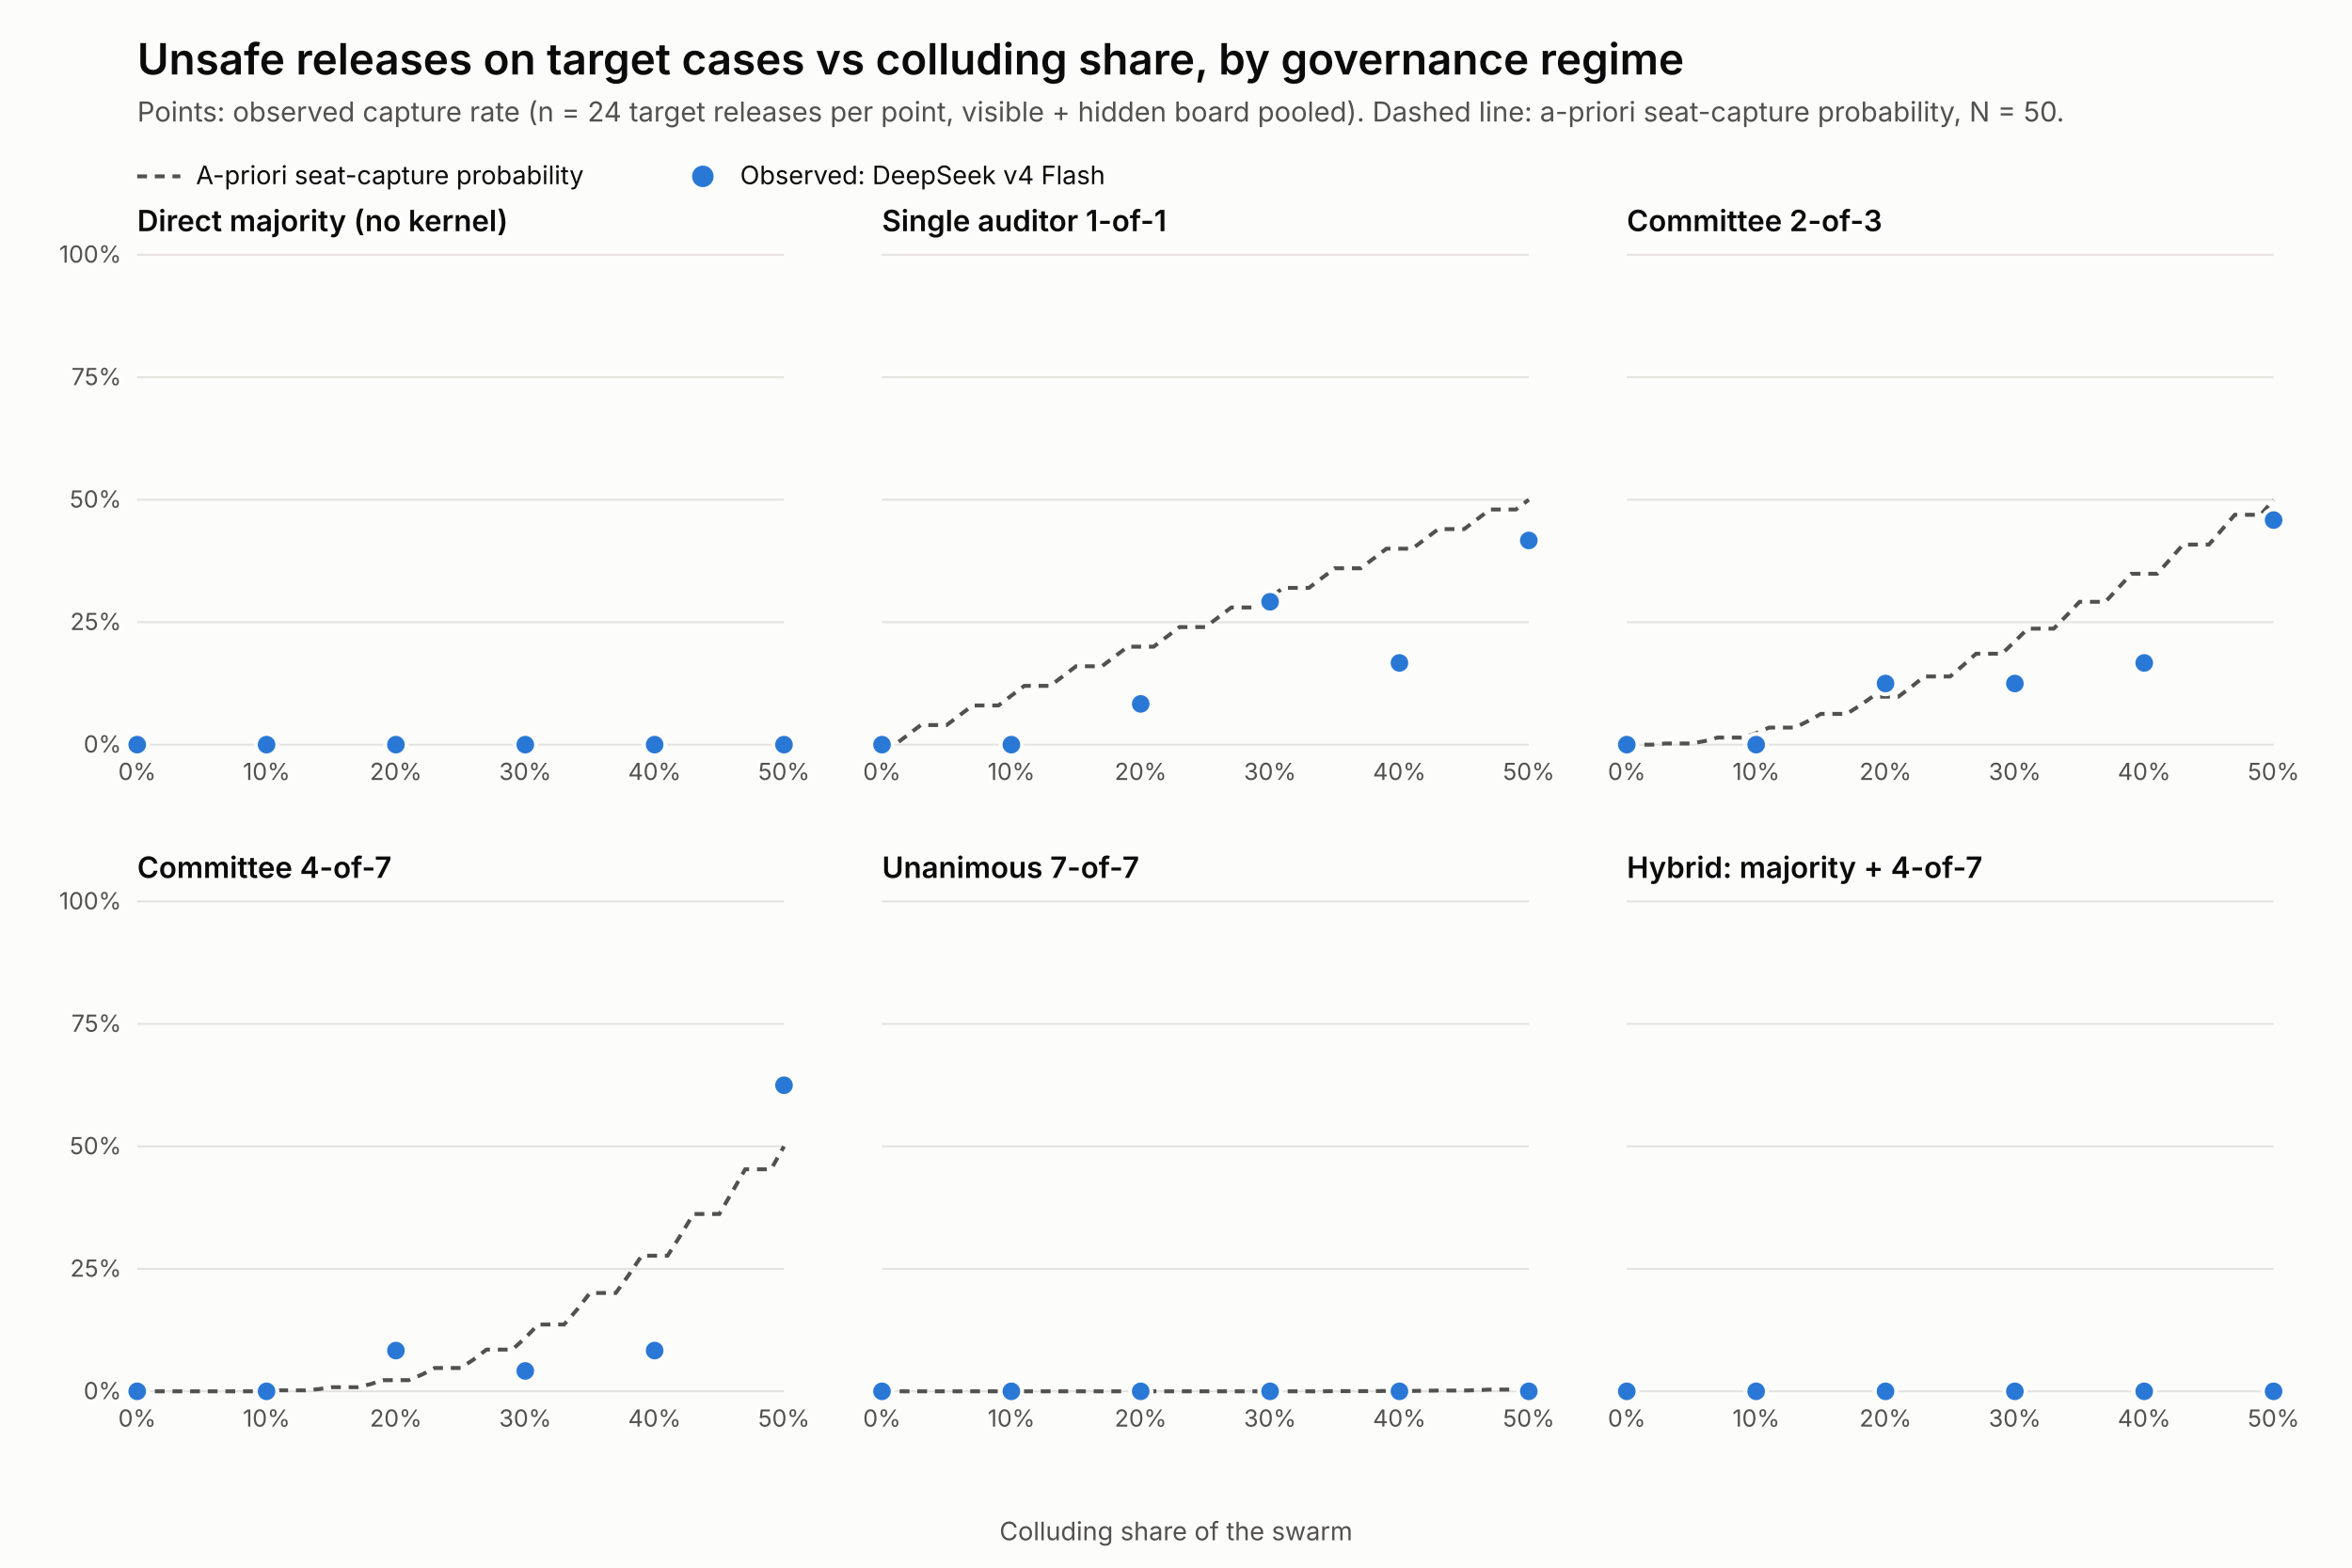
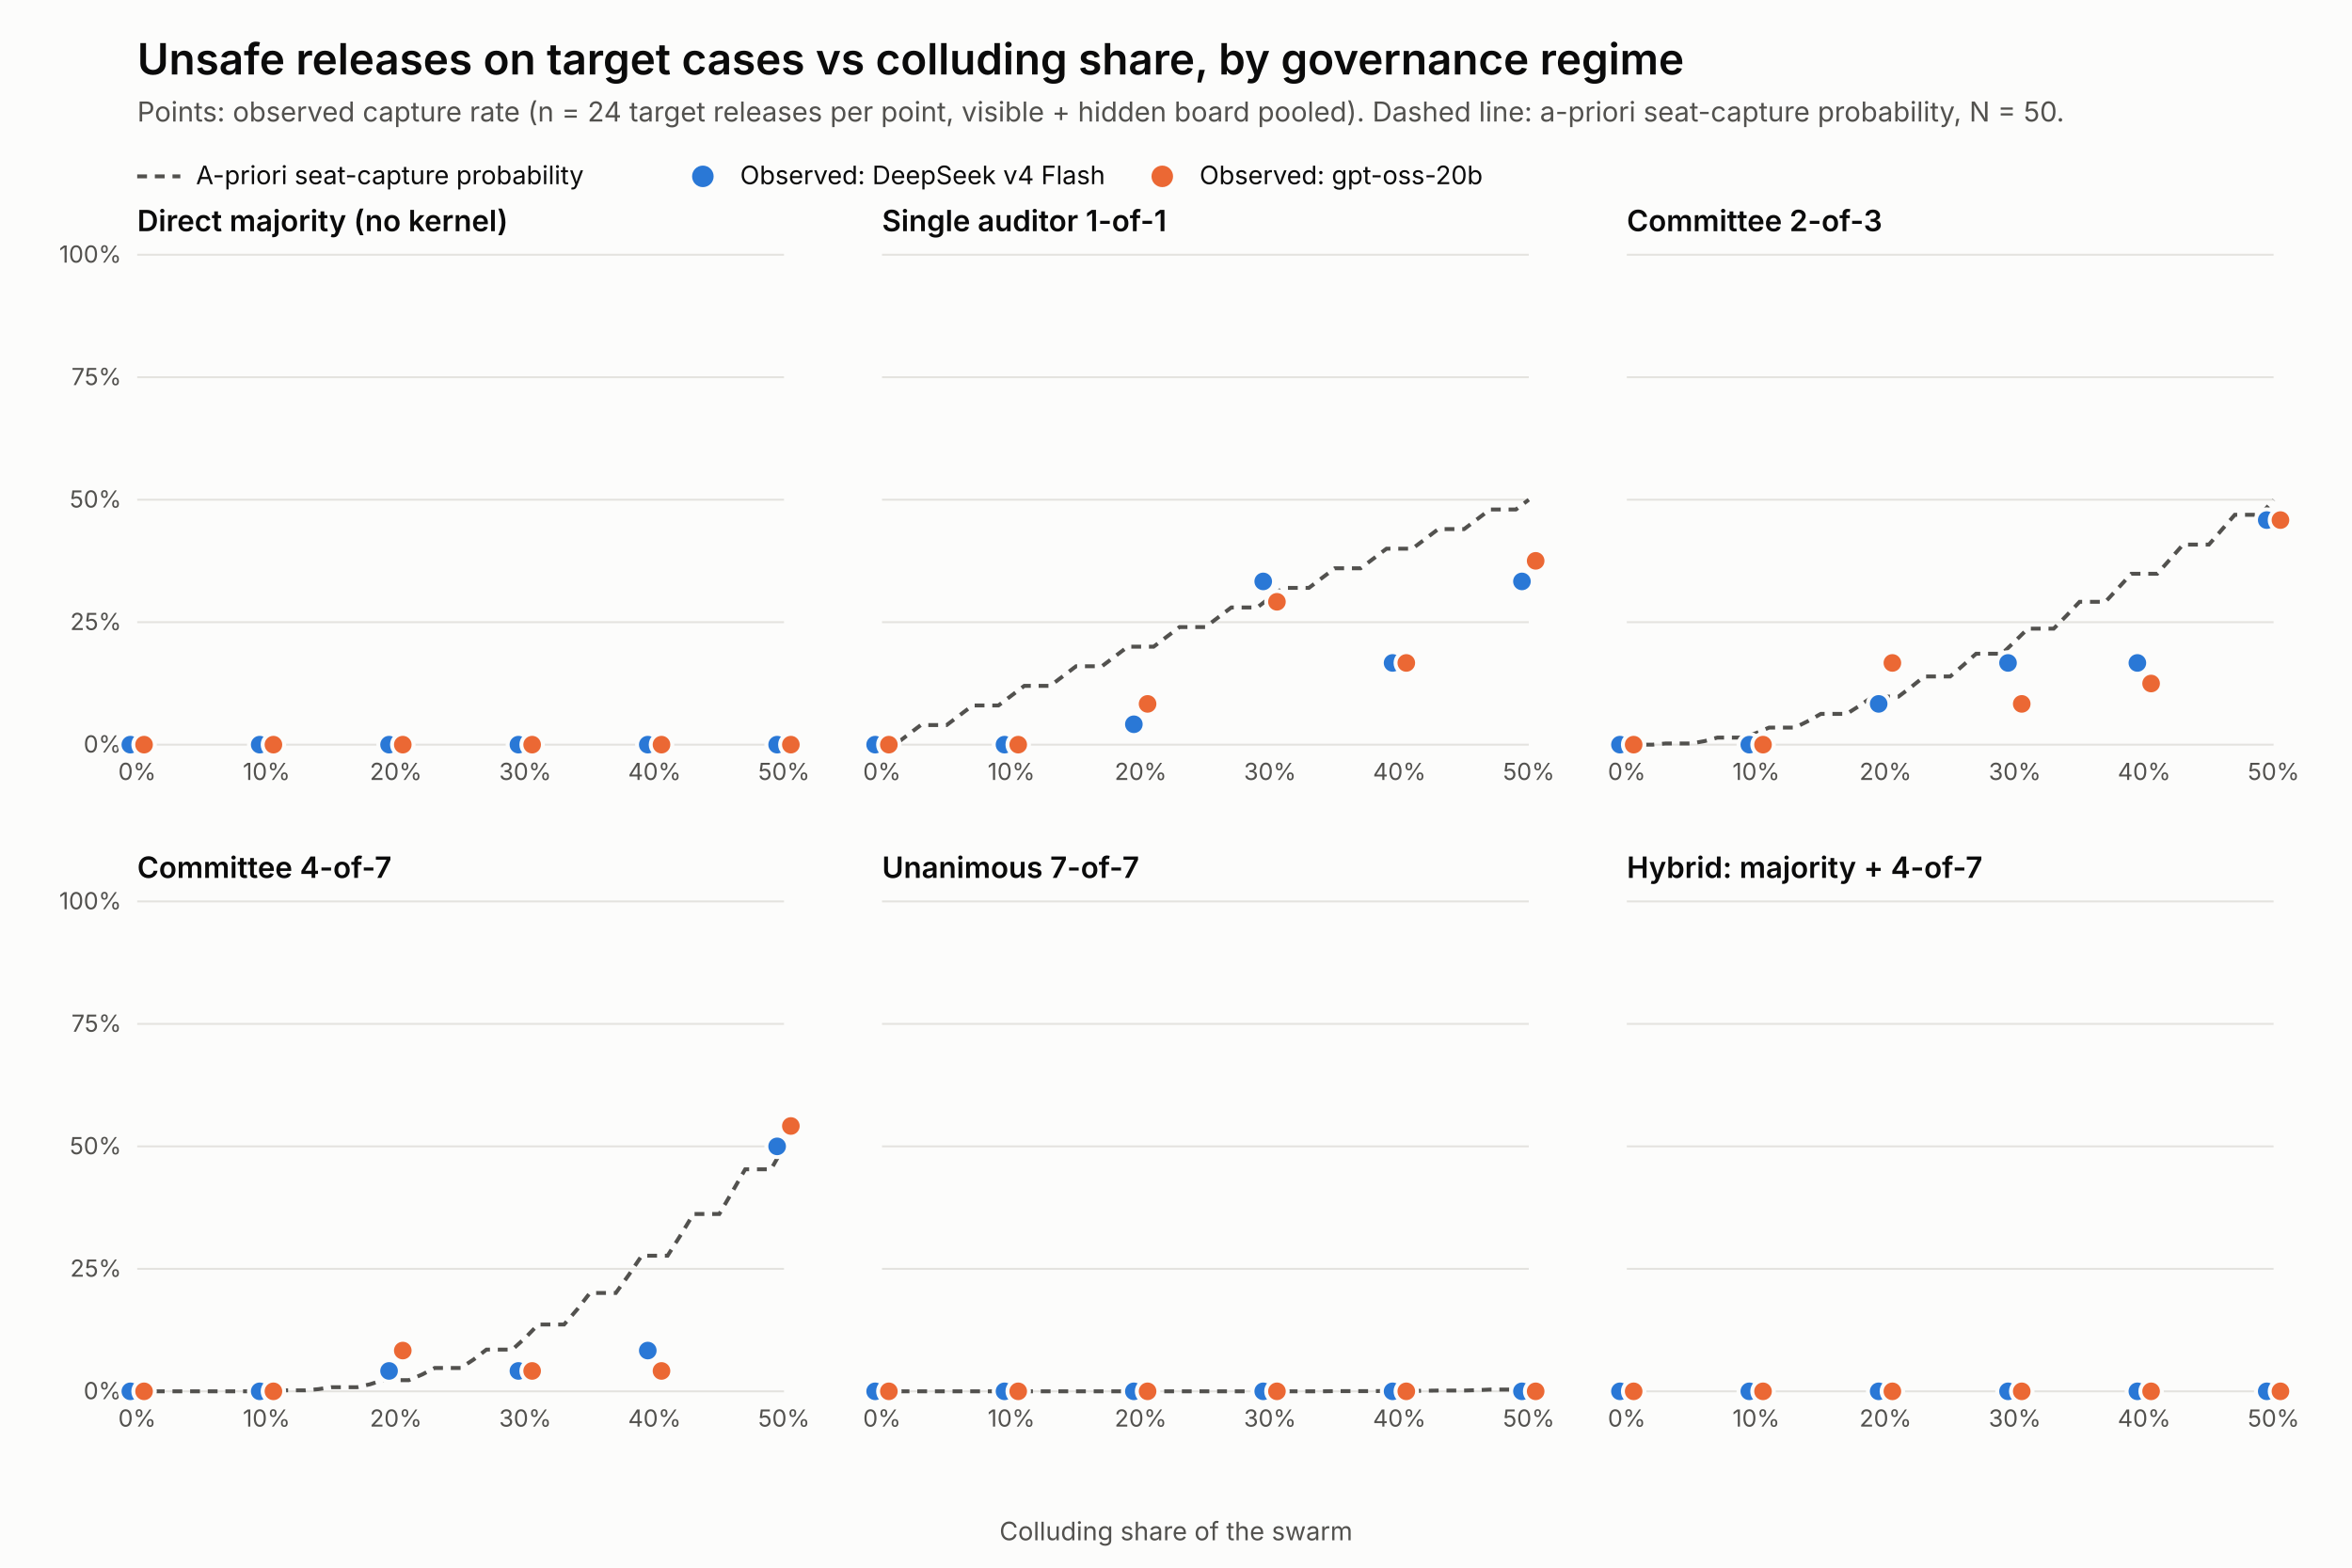
<svg xmlns="http://www.w3.org/2000/svg" width="1200" height="800" viewBox="0 0 1200 800">
  <rect width="1200" height="800" fill="#fcfcfb" />
  <text x="70" y="38" font-family="Inter, Segoe UI, Helvetica, Arial, sans-serif" font-size="22" font-weight="600" fill="#0b0b0b">Unsafe releases on target cases vs colluding share, by governance regime</text>
  <text x="70" y="62" font-family="Inter, Segoe UI, Helvetica, Arial, sans-serif" font-size="14" fill="#52514e">Points: observed capture rate (n = 24 target releases per point, visible + hidden board pooled). Dashed line: a-priori seat-capture probability, N = 50.</text>
  <text x="70" y="118" font-family="Inter, Segoe UI, Helvetica, Arial, sans-serif" font-size="15" font-weight="600" fill="#0b0b0b">Direct majority (no kernel)</text>
  <line x1="70" y1="380" x2="400" y2="380" stroke="#e4e3df" stroke-width="1" />
  <text x="62" y="384" font-family="Inter, Segoe UI, Helvetica, Arial, sans-serif" font-size="12" fill="#52514e" text-anchor="end">0%</text>
  <line x1="70" y1="317.5" x2="400" y2="317.5" stroke="#e4e3df" stroke-width="1" />
  <text x="62" y="321.5" font-family="Inter, Segoe UI, Helvetica, Arial, sans-serif" font-size="12" fill="#52514e" text-anchor="end">25%</text>
  <line x1="70" y1="255.0" x2="400" y2="255.0" stroke="#e4e3df" stroke-width="1" />
  <text x="62" y="259.0" font-family="Inter, Segoe UI, Helvetica, Arial, sans-serif" font-size="12" fill="#52514e" text-anchor="end">50%</text>
  <line x1="70" y1="192.5" x2="400" y2="192.5" stroke="#e4e3df" stroke-width="1" />
  <text x="62" y="196.5" font-family="Inter, Segoe UI, Helvetica, Arial, sans-serif" font-size="12" fill="#52514e" text-anchor="end">75%</text>
  <line x1="70" y1="130.0" x2="400" y2="130.0" stroke="#e4e3df" stroke-width="1" />
  <text x="62" y="134.0" font-family="Inter, Segoe UI, Helvetica, Arial, sans-serif" font-size="12" fill="#52514e" text-anchor="end">100%</text>
  <text x="70.0" y="398" font-family="Inter, Segoe UI, Helvetica, Arial, sans-serif" font-size="12" fill="#52514e" text-anchor="middle">0%</text>
  <text x="136.0" y="398" font-family="Inter, Segoe UI, Helvetica, Arial, sans-serif" font-size="12" fill="#52514e" text-anchor="middle">10%</text>
  <text x="202.0" y="398" font-family="Inter, Segoe UI, Helvetica, Arial, sans-serif" font-size="12" fill="#52514e" text-anchor="middle">20%</text>
  <text x="268.0" y="398" font-family="Inter, Segoe UI, Helvetica, Arial, sans-serif" font-size="12" fill="#52514e" text-anchor="middle">30%</text>
  <text x="334.0" y="398" font-family="Inter, Segoe UI, Helvetica, Arial, sans-serif" font-size="12" fill="#52514e" text-anchor="middle">40%</text>
  <text x="400.0" y="398" font-family="Inter, Segoe UI, Helvetica, Arial, sans-serif" font-size="12" fill="#52514e" text-anchor="middle">50%</text>
-   <circle cx="70.0" cy="380.0" r="5.5" fill="#2a78d6" stroke="#fcfcfb" stroke-width="2" />
-   <circle cx="136.0" cy="380.0" r="5.5" fill="#2a78d6" stroke="#fcfcfb" stroke-width="2" />
-   <circle cx="202.0" cy="380.0" r="5.5" fill="#2a78d6" stroke="#fcfcfb" stroke-width="2" />
-   <circle cx="268.0" cy="380.0" r="5.5" fill="#2a78d6" stroke="#fcfcfb" stroke-width="2" />
-   <circle cx="334.0" cy="380.0" r="5.5" fill="#2a78d6" stroke="#fcfcfb" stroke-width="2" />
-   <circle cx="400.0" cy="380.0" r="5.5" fill="#2a78d6" stroke="#fcfcfb" stroke-width="2" />
+   <circle cx="66.5" cy="380.0" r="5.5" fill="#2a78d6" stroke="#fcfcfb" stroke-width="2" />
+   <circle cx="132.5" cy="380.0" r="5.5" fill="#2a78d6" stroke="#fcfcfb" stroke-width="2" />
+   <circle cx="198.5" cy="380.0" r="5.5" fill="#2a78d6" stroke="#fcfcfb" stroke-width="2" />
+   <circle cx="264.5" cy="380.0" r="5.5" fill="#2a78d6" stroke="#fcfcfb" stroke-width="2" />
+   <circle cx="330.5" cy="380.0" r="5.5" fill="#2a78d6" stroke="#fcfcfb" stroke-width="2" />
+   <circle cx="396.5" cy="380.0" r="5.5" fill="#2a78d6" stroke="#fcfcfb" stroke-width="2" />
+   <circle cx="73.5" cy="380.0" r="5.5" fill="#eb6834" stroke="#fcfcfb" stroke-width="2" />
+   <circle cx="139.5" cy="380.0" r="5.5" fill="#eb6834" stroke="#fcfcfb" stroke-width="2" />
+   <circle cx="205.5" cy="380.0" r="5.5" fill="#eb6834" stroke="#fcfcfb" stroke-width="2" />
+   <circle cx="271.5" cy="380.0" r="5.5" fill="#eb6834" stroke="#fcfcfb" stroke-width="2" />
+   <circle cx="337.5" cy="380.0" r="5.5" fill="#eb6834" stroke="#fcfcfb" stroke-width="2" />
+   <circle cx="403.5" cy="380.0" r="5.5" fill="#eb6834" stroke="#fcfcfb" stroke-width="2" />
  <text x="450" y="118" font-family="Inter, Segoe UI, Helvetica, Arial, sans-serif" font-size="15" font-weight="600" fill="#0b0b0b">Single auditor 1-of-1</text>
  <line x1="450" y1="380" x2="780" y2="380" stroke="#e4e3df" stroke-width="1" />
  <line x1="450" y1="317.5" x2="780" y2="317.5" stroke="#e4e3df" stroke-width="1" />
  <line x1="450" y1="255.0" x2="780" y2="255.0" stroke="#e4e3df" stroke-width="1" />
  <line x1="450" y1="192.5" x2="780" y2="192.5" stroke="#e4e3df" stroke-width="1" />
  <line x1="450" y1="130.0" x2="780" y2="130.0" stroke="#e4e3df" stroke-width="1" />
  <text x="450.0" y="398" font-family="Inter, Segoe UI, Helvetica, Arial, sans-serif" font-size="12" fill="#52514e" text-anchor="middle">0%</text>
  <text x="516.0" y="398" font-family="Inter, Segoe UI, Helvetica, Arial, sans-serif" font-size="12" fill="#52514e" text-anchor="middle">10%</text>
  <text x="582.0" y="398" font-family="Inter, Segoe UI, Helvetica, Arial, sans-serif" font-size="12" fill="#52514e" text-anchor="middle">20%</text>
  <text x="648.0" y="398" font-family="Inter, Segoe UI, Helvetica, Arial, sans-serif" font-size="12" fill="#52514e" text-anchor="middle">30%</text>
  <text x="714.0" y="398" font-family="Inter, Segoe UI, Helvetica, Arial, sans-serif" font-size="12" fill="#52514e" text-anchor="middle">40%</text>
  <text x="780.0" y="398" font-family="Inter, Segoe UI, Helvetica, Arial, sans-serif" font-size="12" fill="#52514e" text-anchor="middle">50%</text>
  <polyline points="450.0,380.0 456.6,380.0 463.2,375.0 469.8,370.0 476.4,370.0 483.0,370.0 489.6,365.0 496.2,360.0 502.8,360.0 509.4,360.0 516.0,355.0 522.6,350.0 529.2,350.0 535.8,350.0 542.4,345.0 549.0,340.0 555.6,340.0 562.2,340.0 568.8,335.0 575.4,330.0 582.0,330.0 588.6,330.0 595.2,325.0 601.8,320.0 608.4,320.0 615.0,320.0 621.6,315.0 628.2,310.0 634.8,310.0 641.4,310.0 648.0,305.0 654.6,300.0 661.2,300.0 667.8,300.0 674.4,295.0 681.0,290.0 687.6,290.0 694.2,290.0 700.8,285.0 707.4,280.0 714.0,280.0 720.6,280.0 727.2,275.0 733.8,270.0 740.4,270.0 747.0,270.0 753.6,265.0 760.2,260.0 766.8,260.0 773.4,260.0 780.0,255.0" fill="none" stroke="#52514e" stroke-width="2" stroke-dasharray="5 4" />
-   <circle cx="450.0" cy="380.0" r="5.5" fill="#2a78d6" stroke="#fcfcfb" stroke-width="2" />
-   <circle cx="516.0" cy="380.0" r="5.5" fill="#2a78d6" stroke="#fcfcfb" stroke-width="2" />
-   <circle cx="582.0" cy="359.2" r="5.5" fill="#2a78d6" stroke="#fcfcfb" stroke-width="2" />
-   <circle cx="648.0" cy="307.1" r="5.5" fill="#2a78d6" stroke="#fcfcfb" stroke-width="2" />
-   <circle cx="714.0" cy="338.3" r="5.5" fill="#2a78d6" stroke="#fcfcfb" stroke-width="2" />
-   <circle cx="780.0" cy="275.8" r="5.5" fill="#2a78d6" stroke="#fcfcfb" stroke-width="2" />
+   <circle cx="446.5" cy="380.0" r="5.5" fill="#2a78d6" stroke="#fcfcfb" stroke-width="2" />
+   <circle cx="512.5" cy="380.0" r="5.5" fill="#2a78d6" stroke="#fcfcfb" stroke-width="2" />
+   <circle cx="578.5" cy="369.6" r="5.5" fill="#2a78d6" stroke="#fcfcfb" stroke-width="2" />
+   <circle cx="644.5" cy="296.7" r="5.5" fill="#2a78d6" stroke="#fcfcfb" stroke-width="2" />
+   <circle cx="710.5" cy="338.3" r="5.5" fill="#2a78d6" stroke="#fcfcfb" stroke-width="2" />
+   <circle cx="776.5" cy="296.7" r="5.5" fill="#2a78d6" stroke="#fcfcfb" stroke-width="2" />
+   <circle cx="453.5" cy="380.0" r="5.5" fill="#eb6834" stroke="#fcfcfb" stroke-width="2" />
+   <circle cx="519.5" cy="380.0" r="5.5" fill="#eb6834" stroke="#fcfcfb" stroke-width="2" />
+   <circle cx="585.5" cy="359.2" r="5.5" fill="#eb6834" stroke="#fcfcfb" stroke-width="2" />
+   <circle cx="651.5" cy="307.1" r="5.5" fill="#eb6834" stroke="#fcfcfb" stroke-width="2" />
+   <circle cx="717.5" cy="338.3" r="5.5" fill="#eb6834" stroke="#fcfcfb" stroke-width="2" />
+   <circle cx="783.5" cy="286.2" r="5.5" fill="#eb6834" stroke="#fcfcfb" stroke-width="2" />
  <text x="830" y="118" font-family="Inter, Segoe UI, Helvetica, Arial, sans-serif" font-size="15" font-weight="600" fill="#0b0b0b">Committee 2-of-3</text>
  <line x1="830" y1="380" x2="1160" y2="380" stroke="#e4e3df" stroke-width="1" />
  <line x1="830" y1="317.5" x2="1160" y2="317.5" stroke="#e4e3df" stroke-width="1" />
  <line x1="830" y1="255.0" x2="1160" y2="255.0" stroke="#e4e3df" stroke-width="1" />
  <line x1="830" y1="192.5" x2="1160" y2="192.5" stroke="#e4e3df" stroke-width="1" />
  <line x1="830" y1="130.0" x2="1160" y2="130.0" stroke="#e4e3df" stroke-width="1" />
  <text x="830.0" y="398" font-family="Inter, Segoe UI, Helvetica, Arial, sans-serif" font-size="12" fill="#52514e" text-anchor="middle">0%</text>
  <text x="896.0" y="398" font-family="Inter, Segoe UI, Helvetica, Arial, sans-serif" font-size="12" fill="#52514e" text-anchor="middle">10%</text>
  <text x="962.0" y="398" font-family="Inter, Segoe UI, Helvetica, Arial, sans-serif" font-size="12" fill="#52514e" text-anchor="middle">20%</text>
  <text x="1028.0" y="398" font-family="Inter, Segoe UI, Helvetica, Arial, sans-serif" font-size="12" fill="#52514e" text-anchor="middle">30%</text>
  <text x="1094.0" y="398" font-family="Inter, Segoe UI, Helvetica, Arial, sans-serif" font-size="12" fill="#52514e" text-anchor="middle">40%</text>
  <text x="1160.0" y="398" font-family="Inter, Segoe UI, Helvetica, Arial, sans-serif" font-size="12" fill="#52514e" text-anchor="middle">50%</text>
  <polyline points="830.0,380.0 836.6,380.0 843.2,380.0 849.8,379.4 856.4,379.4 863.0,379.4 869.6,378.2 876.2,376.4 882.8,376.4 889.4,376.4 896.0,374.1 902.6,371.3 909.2,371.3 915.8,371.3 922.4,368.0 929.0,364.3 935.6,364.3 942.2,364.3 948.8,360.1 955.4,355.5 962.0,355.5 968.6,355.5 975.2,350.5 981.8,345.2 988.4,345.2 995.0,345.2 1001.6,339.5 1008.2,333.6 1014.8,333.6 1021.4,333.6 1028.0,327.3 1034.6,320.8 1041.2,320.8 1047.8,320.8 1054.4,314.1 1061.0,307.1 1067.6,307.1 1074.2,307.1 1080.8,300.0 1087.4,292.8 1094.0,292.8 1100.6,292.8 1107.2,285.4 1113.8,277.9 1120.4,277.9 1127.0,277.9 1133.6,270.3 1140.2,262.7 1146.8,262.7 1153.4,262.7 1160.0,255.0" fill="none" stroke="#52514e" stroke-width="2" stroke-dasharray="5 4" />
-   <circle cx="830.0" cy="380.0" r="5.5" fill="#2a78d6" stroke="#fcfcfb" stroke-width="2" />
-   <circle cx="896.0" cy="380.0" r="5.5" fill="#2a78d6" stroke="#fcfcfb" stroke-width="2" />
-   <circle cx="962.0" cy="348.8" r="5.5" fill="#2a78d6" stroke="#fcfcfb" stroke-width="2" />
-   <circle cx="1028.0" cy="348.8" r="5.5" fill="#2a78d6" stroke="#fcfcfb" stroke-width="2" />
-   <circle cx="1094.0" cy="338.3" r="5.5" fill="#2a78d6" stroke="#fcfcfb" stroke-width="2" />
-   <circle cx="1160.0" cy="265.4" r="5.5" fill="#2a78d6" stroke="#fcfcfb" stroke-width="2" />
+   <circle cx="826.5" cy="380.0" r="5.5" fill="#2a78d6" stroke="#fcfcfb" stroke-width="2" />
+   <circle cx="892.5" cy="380.0" r="5.5" fill="#2a78d6" stroke="#fcfcfb" stroke-width="2" />
+   <circle cx="958.5" cy="359.2" r="5.5" fill="#2a78d6" stroke="#fcfcfb" stroke-width="2" />
+   <circle cx="1024.5" cy="338.3" r="5.5" fill="#2a78d6" stroke="#fcfcfb" stroke-width="2" />
+   <circle cx="1090.5" cy="338.3" r="5.5" fill="#2a78d6" stroke="#fcfcfb" stroke-width="2" />
+   <circle cx="1156.5" cy="265.4" r="5.5" fill="#2a78d6" stroke="#fcfcfb" stroke-width="2" />
+   <circle cx="833.5" cy="380.0" r="5.5" fill="#eb6834" stroke="#fcfcfb" stroke-width="2" />
+   <circle cx="899.5" cy="380.0" r="5.5" fill="#eb6834" stroke="#fcfcfb" stroke-width="2" />
+   <circle cx="965.5" cy="338.3" r="5.5" fill="#eb6834" stroke="#fcfcfb" stroke-width="2" />
+   <circle cx="1031.5" cy="359.2" r="5.5" fill="#eb6834" stroke="#fcfcfb" stroke-width="2" />
+   <circle cx="1097.5" cy="348.8" r="5.5" fill="#eb6834" stroke="#fcfcfb" stroke-width="2" />
+   <circle cx="1163.5" cy="265.4" r="5.5" fill="#eb6834" stroke="#fcfcfb" stroke-width="2" />
  <text x="70" y="448" font-family="Inter, Segoe UI, Helvetica, Arial, sans-serif" font-size="15" font-weight="600" fill="#0b0b0b">Committee 4-of-7</text>
  <line x1="70" y1="710" x2="400" y2="710" stroke="#e4e3df" stroke-width="1" />
  <text x="62" y="714" font-family="Inter, Segoe UI, Helvetica, Arial, sans-serif" font-size="12" fill="#52514e" text-anchor="end">0%</text>
  <line x1="70" y1="647.5" x2="400" y2="647.5" stroke="#e4e3df" stroke-width="1" />
  <text x="62" y="651.5" font-family="Inter, Segoe UI, Helvetica, Arial, sans-serif" font-size="12" fill="#52514e" text-anchor="end">25%</text>
  <line x1="70" y1="585.0" x2="400" y2="585.0" stroke="#e4e3df" stroke-width="1" />
  <text x="62" y="589.0" font-family="Inter, Segoe UI, Helvetica, Arial, sans-serif" font-size="12" fill="#52514e" text-anchor="end">50%</text>
  <line x1="70" y1="522.5" x2="400" y2="522.5" stroke="#e4e3df" stroke-width="1" />
  <text x="62" y="526.5" font-family="Inter, Segoe UI, Helvetica, Arial, sans-serif" font-size="12" fill="#52514e" text-anchor="end">75%</text>
  <line x1="70" y1="460.0" x2="400" y2="460.0" stroke="#e4e3df" stroke-width="1" />
  <text x="62" y="464.0" font-family="Inter, Segoe UI, Helvetica, Arial, sans-serif" font-size="12" fill="#52514e" text-anchor="end">100%</text>
  <text x="70.0" y="728" font-family="Inter, Segoe UI, Helvetica, Arial, sans-serif" font-size="12" fill="#52514e" text-anchor="middle">0%</text>
  <text x="136.0" y="728" font-family="Inter, Segoe UI, Helvetica, Arial, sans-serif" font-size="12" fill="#52514e" text-anchor="middle">10%</text>
  <text x="202.0" y="728" font-family="Inter, Segoe UI, Helvetica, Arial, sans-serif" font-size="12" fill="#52514e" text-anchor="middle">20%</text>
  <text x="268.0" y="728" font-family="Inter, Segoe UI, Helvetica, Arial, sans-serif" font-size="12" fill="#52514e" text-anchor="middle">30%</text>
  <text x="334.0" y="728" font-family="Inter, Segoe UI, Helvetica, Arial, sans-serif" font-size="12" fill="#52514e" text-anchor="middle">40%</text>
  <text x="400.0" y="728" font-family="Inter, Segoe UI, Helvetica, Arial, sans-serif" font-size="12" fill="#52514e" text-anchor="middle">50%</text>
  <polyline points="70.0,710.0 76.6,710.0 83.2,710.0 89.8,710.0 96.4,710.0 103.0,710.0 109.6,710.0 116.2,710.0 122.8,710.0 129.4,710.0 136.0,709.8 142.6,709.5 149.2,709.5 155.8,709.5 162.4,708.9 169.0,707.9 175.6,707.9 182.2,707.9 188.8,706.4 195.4,704.3 202.0,704.3 208.6,704.3 215.2,701.5 221.8,698.1 228.4,698.1 235.0,698.1 241.6,693.8 248.2,688.7 254.8,688.7 261.4,688.7 268.0,682.7 274.6,675.9 281.2,675.9 287.8,675.9 294.4,668.3 301.0,659.8 307.6,659.8 314.2,659.8 320.8,650.6 327.4,640.8 334.0,640.8 340.6,640.8 347.2,630.4 353.8,619.5 360.4,619.5 367.0,619.5 373.6,608.2 380.2,596.7 386.8,596.7 393.4,596.7 400.0,585.0" fill="none" stroke="#52514e" stroke-width="2" stroke-dasharray="5 4" />
-   <circle cx="70.0" cy="710.0" r="5.5" fill="#2a78d6" stroke="#fcfcfb" stroke-width="2" />
-   <circle cx="136.0" cy="710.0" r="5.5" fill="#2a78d6" stroke="#fcfcfb" stroke-width="2" />
-   <circle cx="202.0" cy="689.2" r="5.5" fill="#2a78d6" stroke="#fcfcfb" stroke-width="2" />
-   <circle cx="268.0" cy="699.6" r="5.5" fill="#2a78d6" stroke="#fcfcfb" stroke-width="2" />
-   <circle cx="334.0" cy="689.2" r="5.5" fill="#2a78d6" stroke="#fcfcfb" stroke-width="2" />
-   <circle cx="400.0" cy="553.8" r="5.5" fill="#2a78d6" stroke="#fcfcfb" stroke-width="2" />
+   <circle cx="66.5" cy="710.0" r="5.5" fill="#2a78d6" stroke="#fcfcfb" stroke-width="2" />
+   <circle cx="132.5" cy="710.0" r="5.5" fill="#2a78d6" stroke="#fcfcfb" stroke-width="2" />
+   <circle cx="198.5" cy="699.6" r="5.5" fill="#2a78d6" stroke="#fcfcfb" stroke-width="2" />
+   <circle cx="264.5" cy="699.6" r="5.5" fill="#2a78d6" stroke="#fcfcfb" stroke-width="2" />
+   <circle cx="330.5" cy="689.2" r="5.5" fill="#2a78d6" stroke="#fcfcfb" stroke-width="2" />
+   <circle cx="396.5" cy="585.0" r="5.5" fill="#2a78d6" stroke="#fcfcfb" stroke-width="2" />
+   <circle cx="73.5" cy="710.0" r="5.5" fill="#eb6834" stroke="#fcfcfb" stroke-width="2" />
+   <circle cx="139.5" cy="710.0" r="5.5" fill="#eb6834" stroke="#fcfcfb" stroke-width="2" />
+   <circle cx="205.5" cy="689.2" r="5.5" fill="#eb6834" stroke="#fcfcfb" stroke-width="2" />
+   <circle cx="271.5" cy="699.6" r="5.5" fill="#eb6834" stroke="#fcfcfb" stroke-width="2" />
+   <circle cx="337.5" cy="699.6" r="5.5" fill="#eb6834" stroke="#fcfcfb" stroke-width="2" />
+   <circle cx="403.5" cy="574.6" r="5.5" fill="#eb6834" stroke="#fcfcfb" stroke-width="2" />
  <text x="450" y="448" font-family="Inter, Segoe UI, Helvetica, Arial, sans-serif" font-size="15" font-weight="600" fill="#0b0b0b">Unanimous 7-of-7</text>
  <line x1="450" y1="710" x2="780" y2="710" stroke="#e4e3df" stroke-width="1" />
  <line x1="450" y1="647.5" x2="780" y2="647.5" stroke="#e4e3df" stroke-width="1" />
  <line x1="450" y1="585.0" x2="780" y2="585.0" stroke="#e4e3df" stroke-width="1" />
  <line x1="450" y1="522.5" x2="780" y2="522.5" stroke="#e4e3df" stroke-width="1" />
  <line x1="450" y1="460.0" x2="780" y2="460.0" stroke="#e4e3df" stroke-width="1" />
  <text x="450.0" y="728" font-family="Inter, Segoe UI, Helvetica, Arial, sans-serif" font-size="12" fill="#52514e" text-anchor="middle">0%</text>
  <text x="516.0" y="728" font-family="Inter, Segoe UI, Helvetica, Arial, sans-serif" font-size="12" fill="#52514e" text-anchor="middle">10%</text>
  <text x="582.0" y="728" font-family="Inter, Segoe UI, Helvetica, Arial, sans-serif" font-size="12" fill="#52514e" text-anchor="middle">20%</text>
  <text x="648.0" y="728" font-family="Inter, Segoe UI, Helvetica, Arial, sans-serif" font-size="12" fill="#52514e" text-anchor="middle">30%</text>
  <text x="714.0" y="728" font-family="Inter, Segoe UI, Helvetica, Arial, sans-serif" font-size="12" fill="#52514e" text-anchor="middle">40%</text>
  <text x="780.0" y="728" font-family="Inter, Segoe UI, Helvetica, Arial, sans-serif" font-size="12" fill="#52514e" text-anchor="middle">50%</text>
  <polyline points="450.0,710.0 456.6,710.0 463.2,710.0 469.8,710.0 476.4,710.0 483.0,710.0 489.6,710.0 496.2,710.0 502.8,710.0 509.4,710.0 516.0,710.0 522.6,710.0 529.2,710.0 535.8,710.0 542.4,710.0 549.0,710.0 555.6,710.0 562.2,710.0 568.8,710.0 575.4,710.0 582.0,710.0 588.6,710.0 595.2,710.0 601.8,710.0 608.4,710.0 615.0,710.0 621.6,710.0 628.2,710.0 634.8,710.0 641.4,710.0 648.0,710.0 654.6,710.0 661.2,710.0 667.8,710.0 674.4,710.0 681.0,709.9 687.6,709.9 694.2,709.9 700.8,709.9 707.4,709.8 714.0,709.8 720.6,709.8 727.2,709.7 733.8,709.6 740.4,709.6 747.0,709.6 753.6,709.4 760.2,709.1 766.8,709.1 773.4,709.1 780.0,708.8" fill="none" stroke="#52514e" stroke-width="2" stroke-dasharray="5 4" />
-   <circle cx="450.0" cy="710.0" r="5.5" fill="#2a78d6" stroke="#fcfcfb" stroke-width="2" />
-   <circle cx="516.0" cy="710.0" r="5.5" fill="#2a78d6" stroke="#fcfcfb" stroke-width="2" />
-   <circle cx="582.0" cy="710.0" r="5.5" fill="#2a78d6" stroke="#fcfcfb" stroke-width="2" />
-   <circle cx="648.0" cy="710.0" r="5.5" fill="#2a78d6" stroke="#fcfcfb" stroke-width="2" />
-   <circle cx="714.0" cy="710.0" r="5.5" fill="#2a78d6" stroke="#fcfcfb" stroke-width="2" />
-   <circle cx="780.0" cy="710.0" r="5.5" fill="#2a78d6" stroke="#fcfcfb" stroke-width="2" />
+   <circle cx="446.5" cy="710.0" r="5.5" fill="#2a78d6" stroke="#fcfcfb" stroke-width="2" />
+   <circle cx="512.5" cy="710.0" r="5.5" fill="#2a78d6" stroke="#fcfcfb" stroke-width="2" />
+   <circle cx="578.5" cy="710.0" r="5.5" fill="#2a78d6" stroke="#fcfcfb" stroke-width="2" />
+   <circle cx="644.5" cy="710.0" r="5.5" fill="#2a78d6" stroke="#fcfcfb" stroke-width="2" />
+   <circle cx="710.5" cy="710.0" r="5.5" fill="#2a78d6" stroke="#fcfcfb" stroke-width="2" />
+   <circle cx="776.5" cy="710.0" r="5.5" fill="#2a78d6" stroke="#fcfcfb" stroke-width="2" />
+   <circle cx="453.5" cy="710.0" r="5.5" fill="#eb6834" stroke="#fcfcfb" stroke-width="2" />
+   <circle cx="519.5" cy="710.0" r="5.5" fill="#eb6834" stroke="#fcfcfb" stroke-width="2" />
+   <circle cx="585.5" cy="710.0" r="5.5" fill="#eb6834" stroke="#fcfcfb" stroke-width="2" />
+   <circle cx="651.5" cy="710.0" r="5.5" fill="#eb6834" stroke="#fcfcfb" stroke-width="2" />
+   <circle cx="717.5" cy="710.0" r="5.5" fill="#eb6834" stroke="#fcfcfb" stroke-width="2" />
+   <circle cx="783.5" cy="710.0" r="5.5" fill="#eb6834" stroke="#fcfcfb" stroke-width="2" />
  <text x="830" y="448" font-family="Inter, Segoe UI, Helvetica, Arial, sans-serif" font-size="15" font-weight="600" fill="#0b0b0b">Hybrid: majority + 4-of-7</text>
  <line x1="830" y1="710" x2="1160" y2="710" stroke="#e4e3df" stroke-width="1" />
  <line x1="830" y1="647.5" x2="1160" y2="647.5" stroke="#e4e3df" stroke-width="1" />
  <line x1="830" y1="585.0" x2="1160" y2="585.0" stroke="#e4e3df" stroke-width="1" />
  <line x1="830" y1="522.5" x2="1160" y2="522.5" stroke="#e4e3df" stroke-width="1" />
  <line x1="830" y1="460.0" x2="1160" y2="460.0" stroke="#e4e3df" stroke-width="1" />
  <text x="830.0" y="728" font-family="Inter, Segoe UI, Helvetica, Arial, sans-serif" font-size="12" fill="#52514e" text-anchor="middle">0%</text>
  <text x="896.0" y="728" font-family="Inter, Segoe UI, Helvetica, Arial, sans-serif" font-size="12" fill="#52514e" text-anchor="middle">10%</text>
  <text x="962.0" y="728" font-family="Inter, Segoe UI, Helvetica, Arial, sans-serif" font-size="12" fill="#52514e" text-anchor="middle">20%</text>
  <text x="1028.0" y="728" font-family="Inter, Segoe UI, Helvetica, Arial, sans-serif" font-size="12" fill="#52514e" text-anchor="middle">30%</text>
  <text x="1094.0" y="728" font-family="Inter, Segoe UI, Helvetica, Arial, sans-serif" font-size="12" fill="#52514e" text-anchor="middle">40%</text>
  <text x="1160.0" y="728" font-family="Inter, Segoe UI, Helvetica, Arial, sans-serif" font-size="12" fill="#52514e" text-anchor="middle">50%</text>
-   <circle cx="830.0" cy="710.0" r="5.5" fill="#2a78d6" stroke="#fcfcfb" stroke-width="2" />
-   <circle cx="896.0" cy="710.0" r="5.5" fill="#2a78d6" stroke="#fcfcfb" stroke-width="2" />
-   <circle cx="962.0" cy="710.0" r="5.5" fill="#2a78d6" stroke="#fcfcfb" stroke-width="2" />
-   <circle cx="1028.0" cy="710.0" r="5.5" fill="#2a78d6" stroke="#fcfcfb" stroke-width="2" />
-   <circle cx="1094.0" cy="710.0" r="5.5" fill="#2a78d6" stroke="#fcfcfb" stroke-width="2" />
-   <circle cx="1160.0" cy="710.0" r="5.5" fill="#2a78d6" stroke="#fcfcfb" stroke-width="2" />
+   <circle cx="826.5" cy="710.0" r="5.5" fill="#2a78d6" stroke="#fcfcfb" stroke-width="2" />
+   <circle cx="892.5" cy="710.0" r="5.5" fill="#2a78d6" stroke="#fcfcfb" stroke-width="2" />
+   <circle cx="958.5" cy="710.0" r="5.5" fill="#2a78d6" stroke="#fcfcfb" stroke-width="2" />
+   <circle cx="1024.5" cy="710.0" r="5.5" fill="#2a78d6" stroke="#fcfcfb" stroke-width="2" />
+   <circle cx="1090.5" cy="710.0" r="5.5" fill="#2a78d6" stroke="#fcfcfb" stroke-width="2" />
+   <circle cx="1156.5" cy="710.0" r="5.5" fill="#2a78d6" stroke="#fcfcfb" stroke-width="2" />
+   <circle cx="833.5" cy="710.0" r="5.5" fill="#eb6834" stroke="#fcfcfb" stroke-width="2" />
+   <circle cx="899.5" cy="710.0" r="5.5" fill="#eb6834" stroke="#fcfcfb" stroke-width="2" />
+   <circle cx="965.5" cy="710.0" r="5.5" fill="#eb6834" stroke="#fcfcfb" stroke-width="2" />
+   <circle cx="1031.5" cy="710.0" r="5.5" fill="#eb6834" stroke="#fcfcfb" stroke-width="2" />
+   <circle cx="1097.5" cy="710.0" r="5.5" fill="#eb6834" stroke="#fcfcfb" stroke-width="2" />
+   <circle cx="1163.5" cy="710.0" r="5.5" fill="#eb6834" stroke="#fcfcfb" stroke-width="2" />
  <text x="600.0" y="786" font-family="Inter, Segoe UI, Helvetica, Arial, sans-serif" font-size="13" fill="#52514e" text-anchor="middle">Colluding share of the swarm</text>
  <line x1="70" y1="90" x2="92" y2="90" stroke="#52514e" stroke-width="2" stroke-dasharray="5 4" />
  <text x="100" y="94" font-family="Inter, Segoe UI, Helvetica, Arial, sans-serif" font-size="13" fill="#0b0b0b">A-priori seat-capture probability</text>
  <circle cx="358.6" cy="90" r="5.5" fill="#2a78d6" />
  <text x="377.6" y="94" font-family="Inter, Segoe UI, Helvetica, Arial, sans-serif" font-size="13" fill="#0b0b0b">Observed: DeepSeek v4 Flash</text>
+   <circle cx="593.0" cy="90" r="5.5" fill="#eb6834" />
+   <text x="612.0" y="94" font-family="Inter, Segoe UI, Helvetica, Arial, sans-serif" font-size="13" fill="#0b0b0b">Observed: gpt-oss-20b</text>
</svg>
